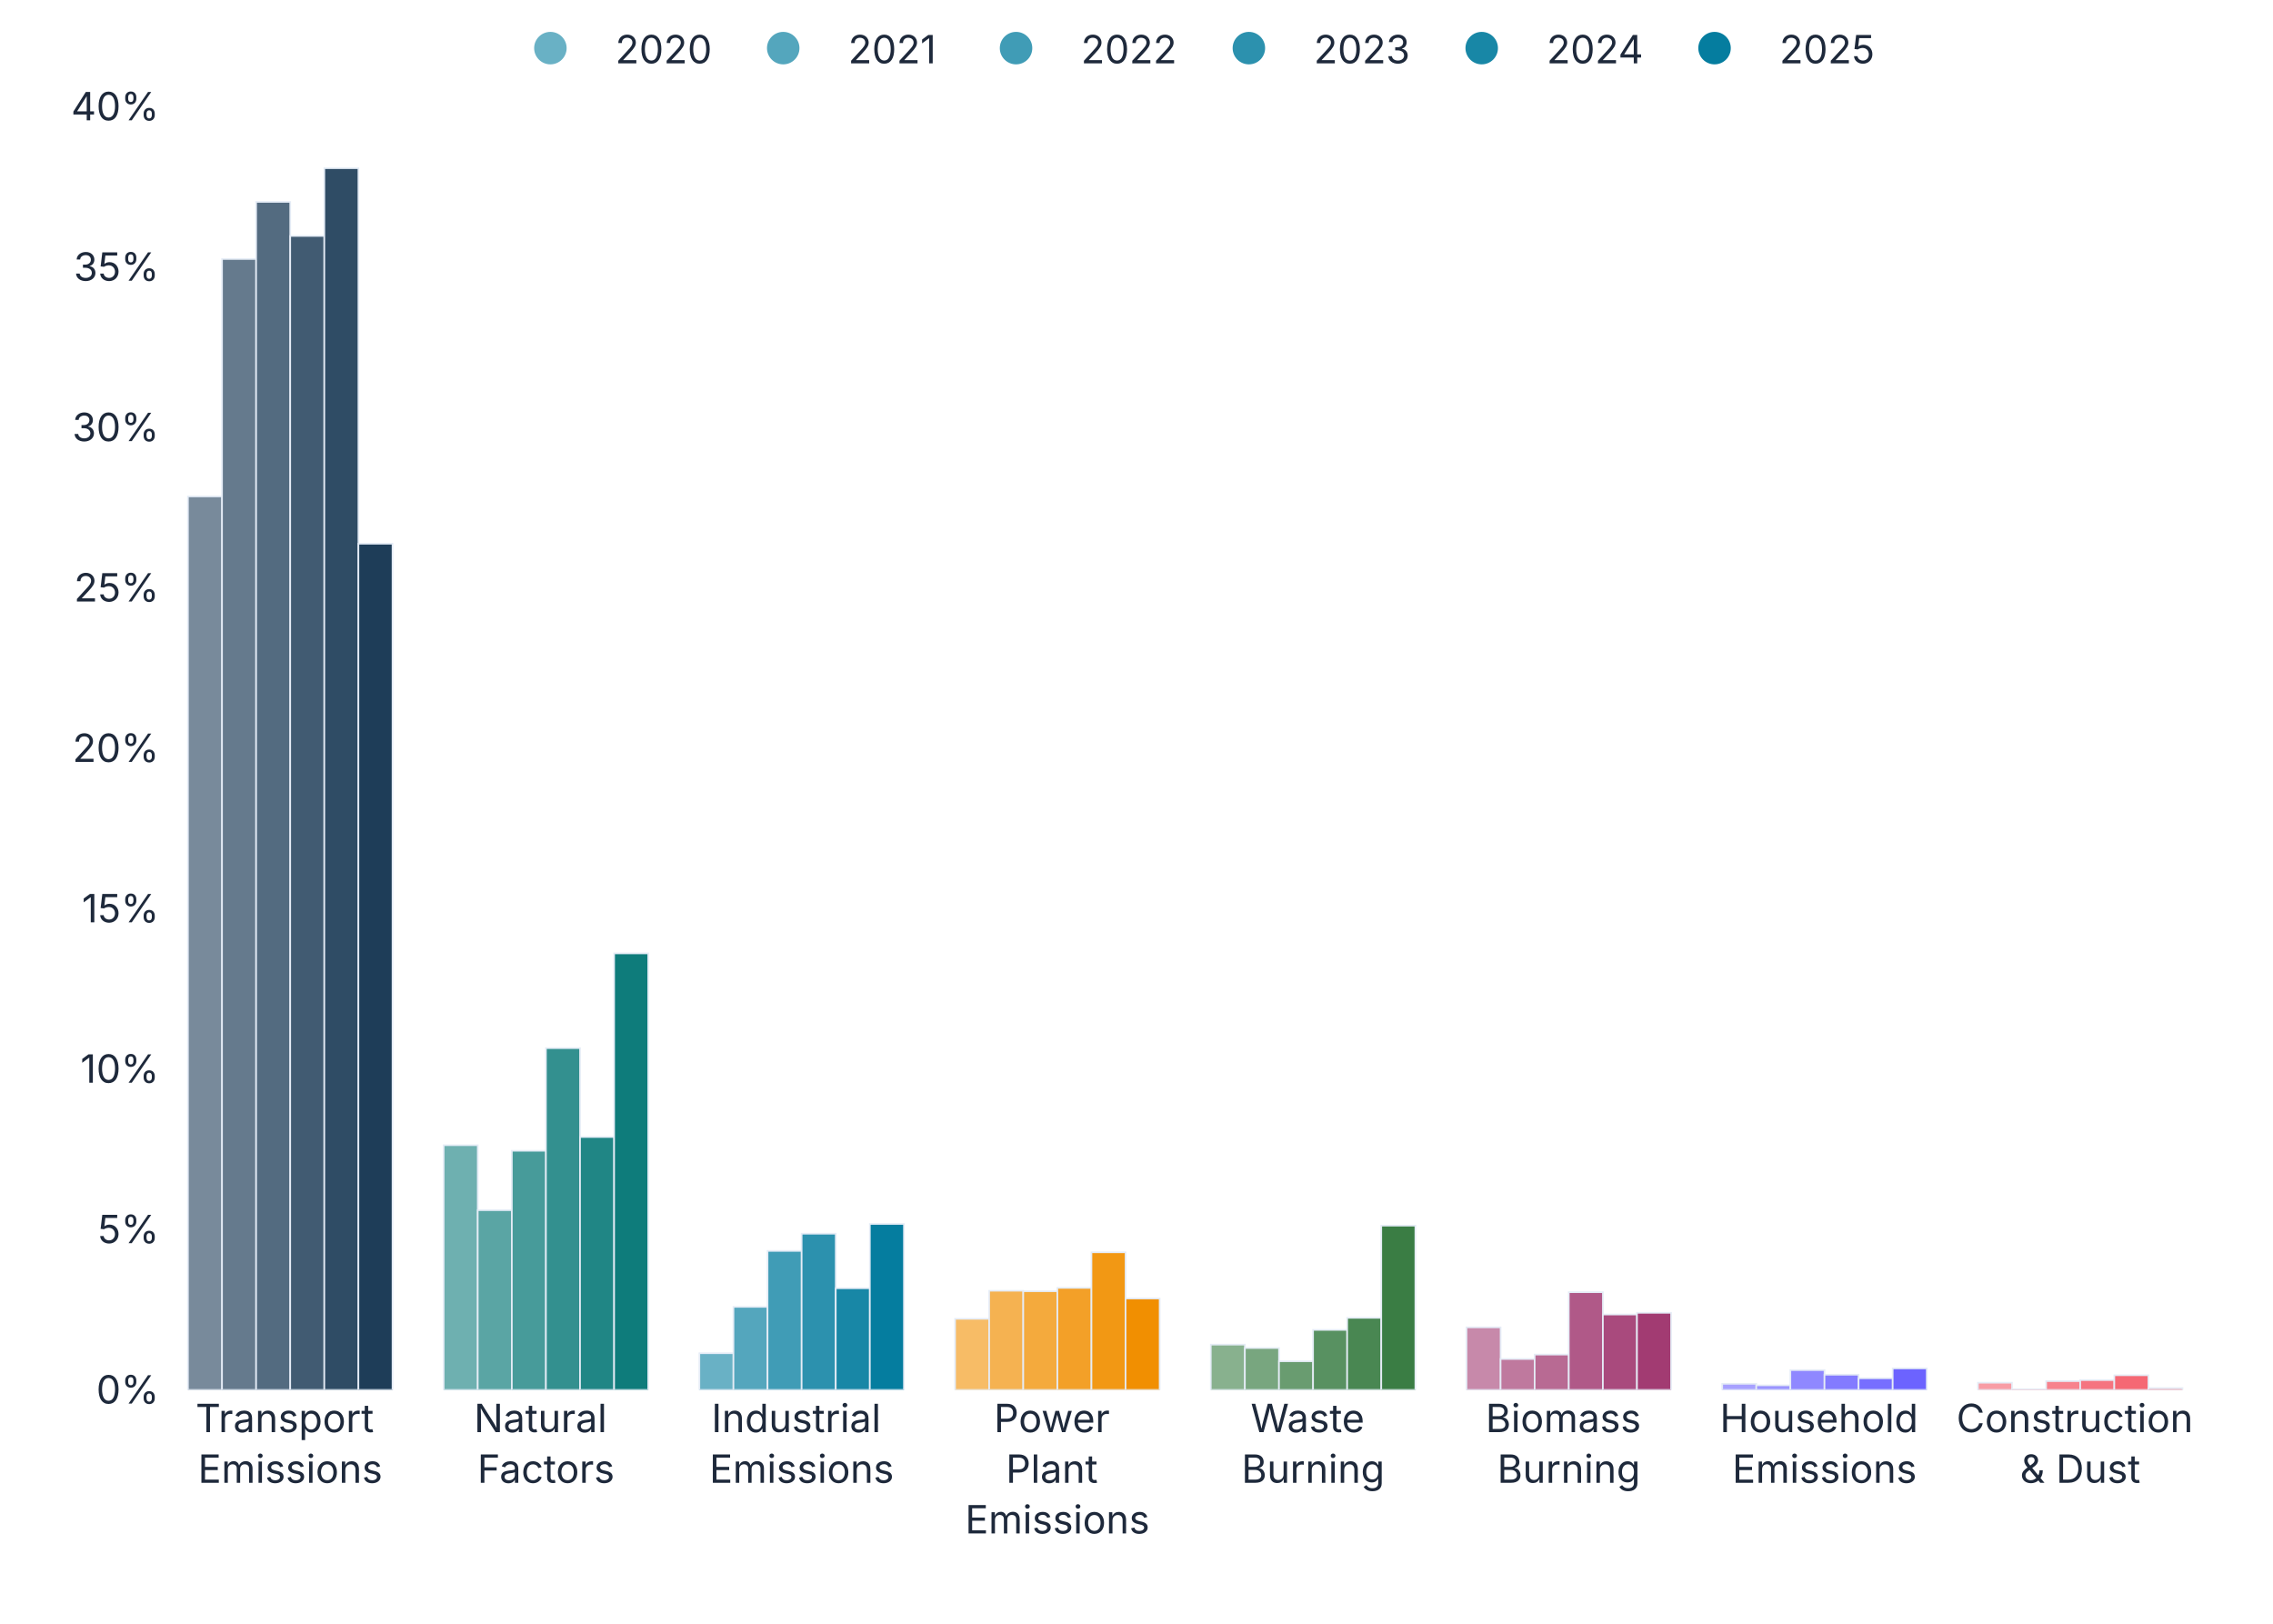
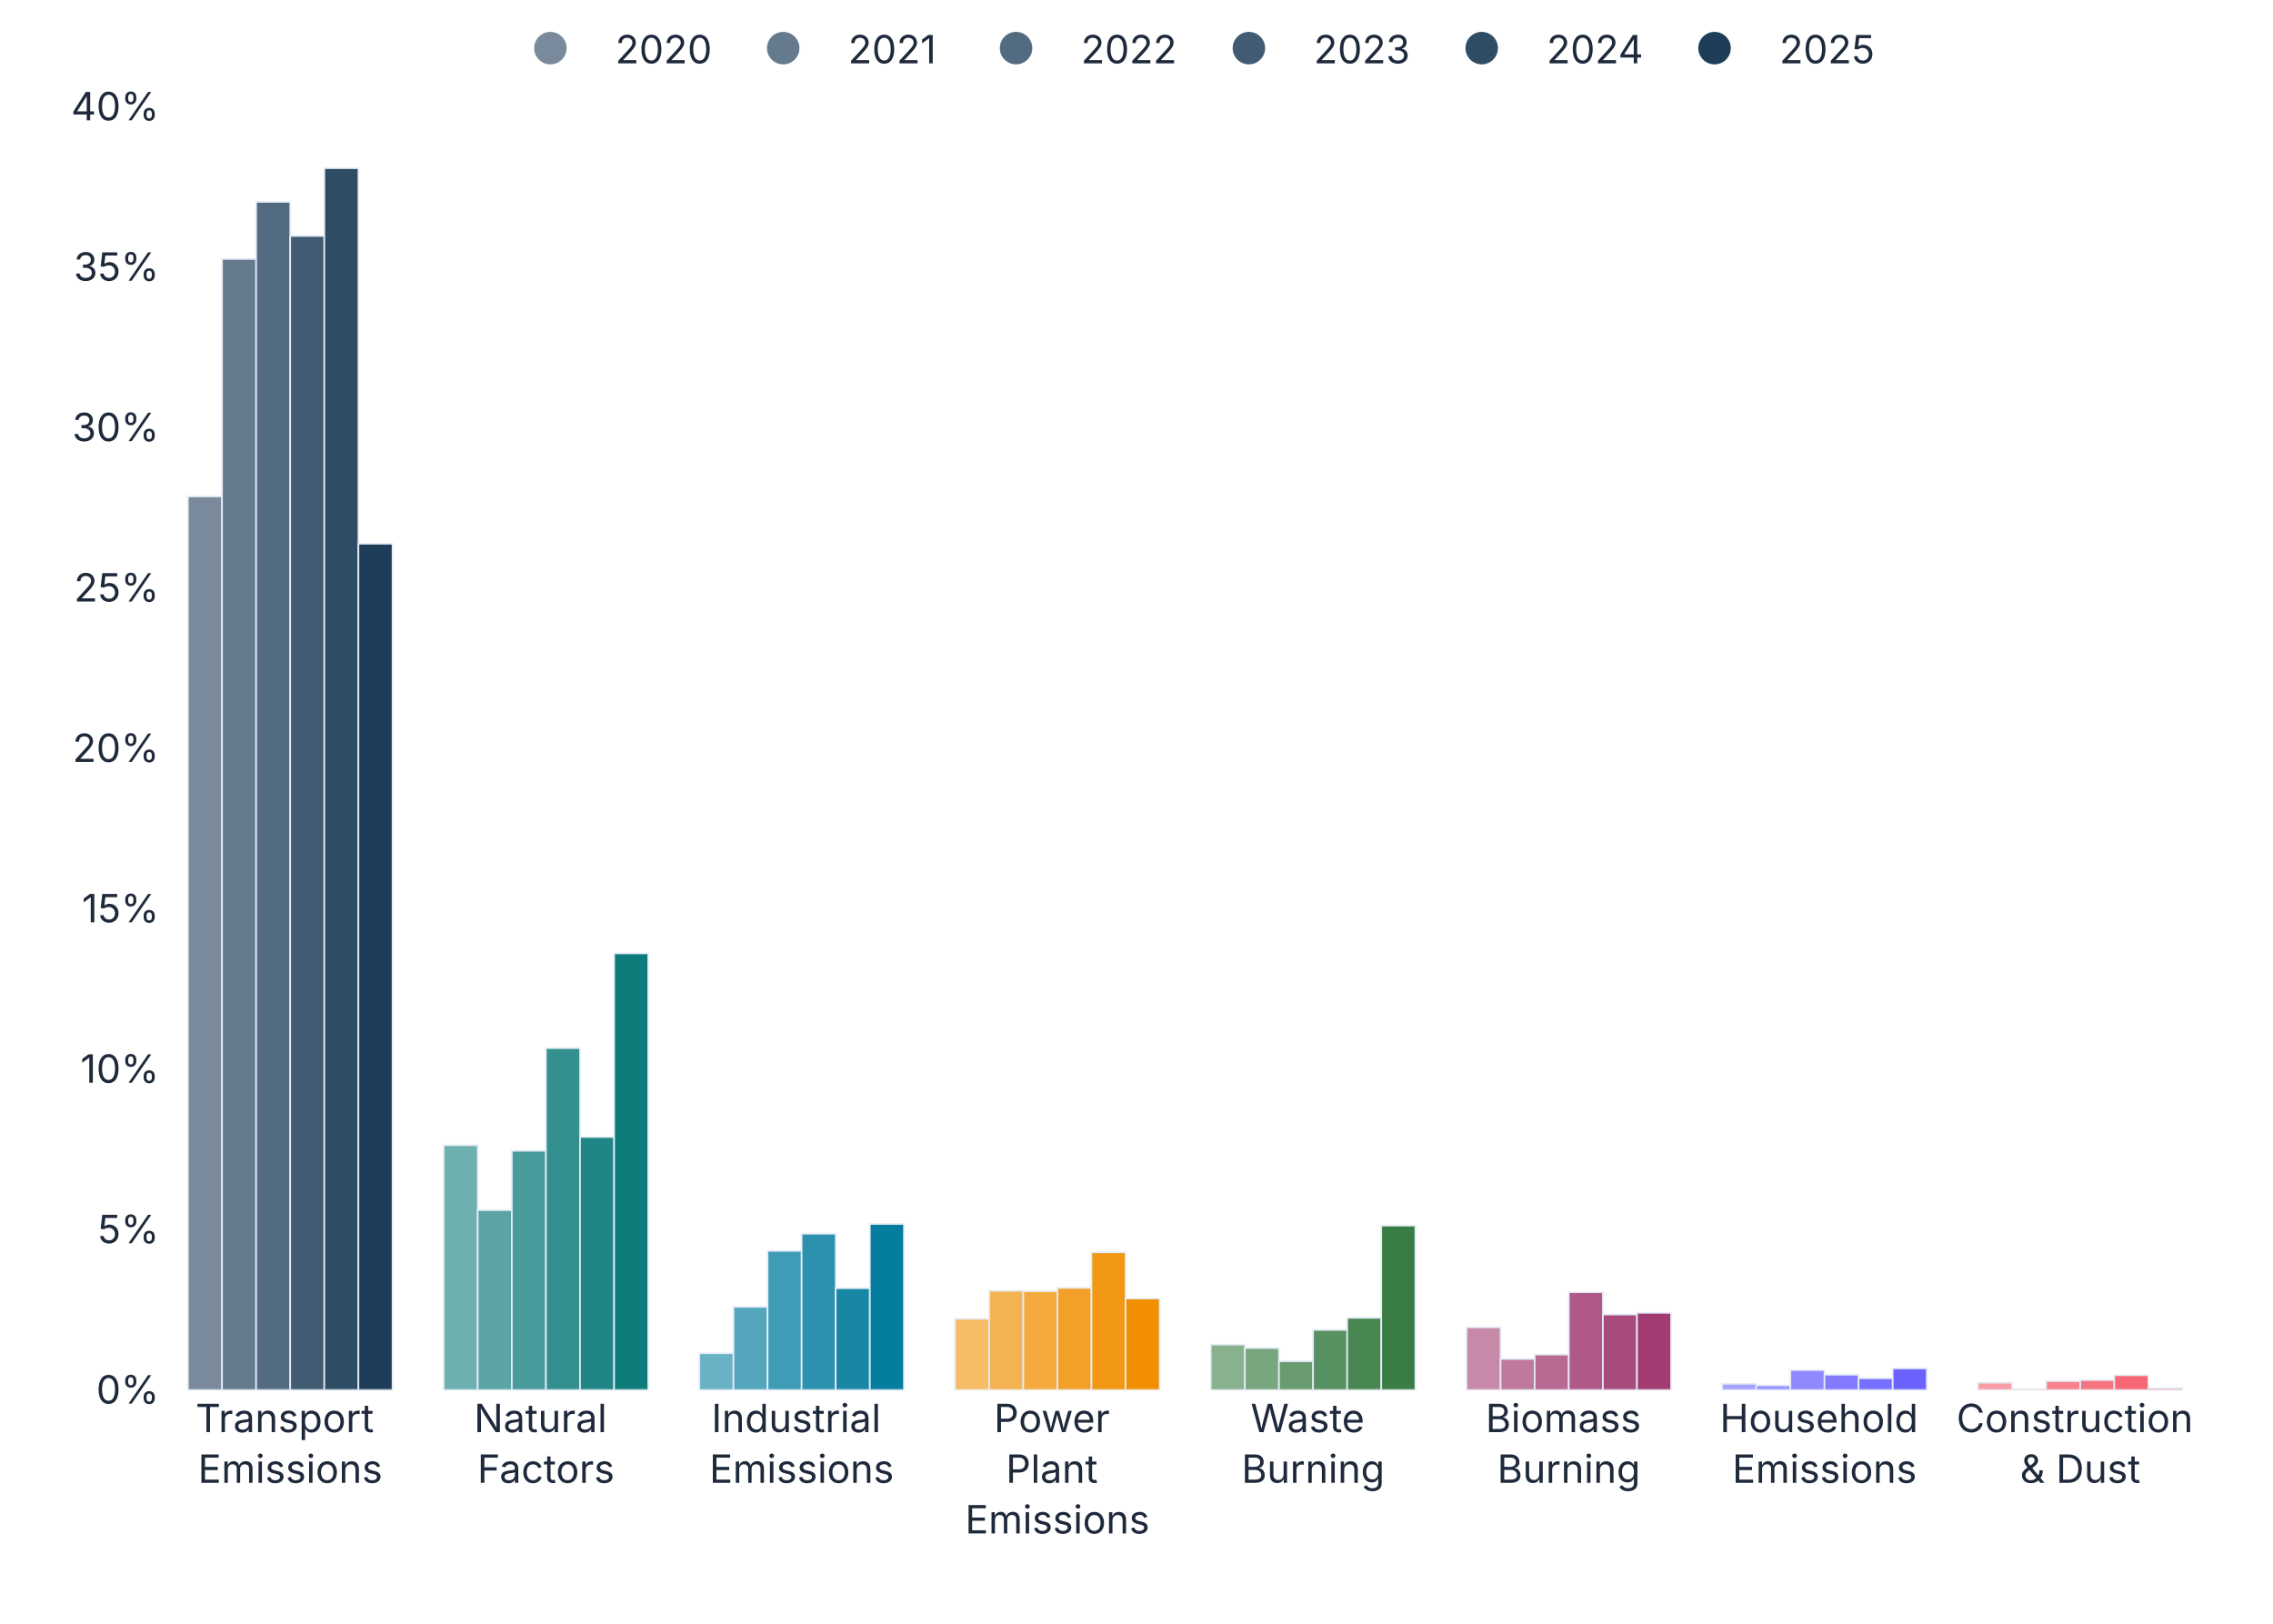
<svg xmlns="http://www.w3.org/2000/svg" class="main-svg" width="700" height="500" style="" viewBox="0 0 700 500">
  <rect x="0" y="0" width="700" height="500" style="fill: rgb(0, 0, 0); fill-opacity: 0;" />
-   <defs id="defs-8e7106">
+   <defs id="defs-d2e7d7">
    <g class="clips">
-       <clipPath id="clip8e7106xyplot" class="plotclip">
+       <clipPath id="clipd2e7d7xyplot" class="plotclip">
        <rect width="630" height="396" />
      </clipPath>
-       <clipPath class="axesclip" id="clip8e7106x">
+       <clipPath class="axesclip" id="clipd2e7d7x">
        <rect x="50" y="0" width="630" height="500" />
      </clipPath>
-       <clipPath class="axesclip" id="clip8e7106y">
+       <clipPath class="axesclip" id="clipd2e7d7y">
        <rect x="0" y="32" width="700" height="396" />
      </clipPath>
-       <clipPath class="axesclip" id="clip8e7106xy">
+       <clipPath class="axesclip" id="clipd2e7d7xy">
        <rect x="50" y="32" width="630" height="396" />
      </clipPath>
    </g>
    <g class="gradients" />
    <g class="patterns" />
  </defs>
  <g class="bglayer">
    <rect class="bg" x="50" y="32" width="630" height="396" style="fill: rgb(0, 0, 0); fill-opacity: 0; stroke-width: 0;" />
  </g>
  <g class="layer-below">
    <g class="imagelayer" />
    <g class="shapelayer" />
  </g>
  <g class="cartesianlayer">
    <g class="subplot xy">
      <g class="layer-subplot">
        <g class="shapelayer" />
        <g class="imagelayer" />
      </g>
      <g class="minor-gridlayer">
        <g class="x" />
        <g class="y" />
      </g>
      <g class="gridlayer">
        <g class="x" />
        <g class="y">
          <path class="ygrid crisp" transform="translate(0,378.61)" d="M50,0h630" style="stroke: rgb(255, 255, 255); stroke-opacity: 1; stroke-width: 1px;" />
          <path class="ygrid crisp" transform="translate(0,329.21)" d="M50,0h630" style="stroke: rgb(255, 255, 255); stroke-opacity: 1; stroke-width: 1px;" />
          <path class="ygrid crisp" transform="translate(0,279.82)" d="M50,0h630" style="stroke: rgb(255, 255, 255); stroke-opacity: 1; stroke-width: 1px;" />
          <path class="ygrid crisp" transform="translate(0,230.43)" d="M50,0h630" style="stroke: rgb(255, 255, 255); stroke-opacity: 1; stroke-width: 1px;" />
          <path class="ygrid crisp" transform="translate(0,181.03)" d="M50,0h630" style="stroke: rgb(255, 255, 255); stroke-opacity: 1; stroke-width: 1px;" />
          <path class="ygrid crisp" transform="translate(0,131.64)" d="M50,0h630" style="stroke: rgb(255, 255, 255); stroke-opacity: 1; stroke-width: 1px;" />
          <path class="ygrid crisp" transform="translate(0,82.24)" d="M50,0h630" style="stroke: rgb(255, 255, 255); stroke-opacity: 1; stroke-width: 1px;" />
        </g>
      </g>
      <g class="zerolinelayer">
        <path class="yzl zl crisp" transform="translate(0,428)" d="M50,0h630" style="stroke: rgb(255, 255, 255); stroke-opacity: 1; stroke-width: 2px;" />
      </g>
      <g class="layer-between">
        <g class="shapelayer" />
        <g class="imagelayer" />
      </g>
      <path class="xlines-below" />
      <path class="ylines-below" />
      <g class="overlines-below" />
      <g class="xaxislayer-below" />
      <g class="yaxislayer-below" />
      <g class="overaxes-below" />
      <g class="overplot">
-         <g class="xy" transform="translate(50,32)" clip-path="url(#clip8e7106xyplot)">
+         <g class="xy" transform="translate(50,32)" clip-path="url(#clipd2e7d7xyplot)">
          <g class="barlayer mlayer">
            <g class="trace bars" style="opacity: 1;">
              <g class="points">
                <g class="point">
                  <path d="M7.88,396V120.88H18.38V396Z" style="vector-effect: none; opacity: 1; stroke-width: 0.5px; fill: rgb(30, 61, 88); fill-opacity: 0.6; stroke: rgb(229, 236, 246); stroke-opacity: 1;" />
                </g>
                <g class="point">
                  <path d="M86.63,396V320.65H97.13V396Z" style="vector-effect: none; opacity: 1; stroke-width: 0.5px; fill: rgb(14, 124, 123); fill-opacity: 0.6; stroke: rgb(229, 236, 246); stroke-opacity: 1;" />
                </g>
                <g class="point">
                  <path d="M165.38,396V384.71H175.88V396Z" style="vector-effect: none; opacity: 1; stroke-width: 0.5px; fill: rgb(5, 125, 159); fill-opacity: 0.6; stroke: rgb(229, 236, 246); stroke-opacity: 1;" />
                </g>
                <g class="point">
                  <path d="M244.13,396V374.11H254.63V396Z" style="vector-effect: none; opacity: 1; stroke-width: 0.5px; fill: rgb(241, 143, 1); fill-opacity: 0.6; stroke: rgb(229, 236, 246); stroke-opacity: 1;" />
                </g>
                <g class="point">
                  <path d="M322.88,396V382.06H333.38V396Z" style="vector-effect: none; opacity: 1; stroke-width: 0.5px; fill: rgb(58, 125, 68); fill-opacity: 0.6; stroke: rgb(229, 236, 246); stroke-opacity: 1;" />
                </g>
                <g class="point">
                  <path d="M401.63,396V376.73H412.13V396Z" style="vector-effect: none; opacity: 1; stroke-width: 0.5px; fill: rgb(162, 59, 114); fill-opacity: 0.6; stroke: rgb(229, 236, 246); stroke-opacity: 1;" />
                </g>
                <g class="point">
                  <path d="M480.38,396V394.11H490.88V396Z" style="vector-effect: none; opacity: 1; stroke-width: 0.5px; fill: rgb(108, 99, 255); fill-opacity: 0.6; stroke: rgb(229, 236, 246); stroke-opacity: 1;" />
                </g>
                <g class="point">
                  <path d="M559.13,396V393.78H569.63V396Z" style="vector-effect: none; opacity: 1; stroke-width: 0.5px; fill: rgb(244, 91, 105); fill-opacity: 0.6; stroke: rgb(229, 236, 246); stroke-opacity: 1;" />
                </g>
              </g>
            </g>
            <g class="trace bars" style="opacity: 1;">
              <g class="points">
                <g class="point">
                  <path d="M18.38,396V47.76H28.88V396Z" style="vector-effect: none; opacity: 1; stroke-width: 0.5px; fill: rgb(30, 61, 88); fill-opacity: 0.68; stroke: rgb(229, 236, 246); stroke-opacity: 1;" />
                </g>
                <g class="point">
                  <path d="M97.13,396V340.65H107.63V396Z" style="vector-effect: none; opacity: 1; stroke-width: 0.5px; fill: rgb(14, 124, 123); fill-opacity: 0.68; stroke: rgb(229, 236, 246); stroke-opacity: 1;" />
                </g>
                <g class="point">
                  <path d="M175.88,396V370.43H186.38V396Z" style="vector-effect: none; opacity: 1; stroke-width: 0.5px; fill: rgb(5, 125, 159); fill-opacity: 0.68; stroke: rgb(229, 236, 246); stroke-opacity: 1;" />
                </g>
                <g class="point">
                  <path d="M254.63,396V365.47H265.13V396Z" style="vector-effect: none; opacity: 1; stroke-width: 0.5px; fill: rgb(241, 143, 1); fill-opacity: 0.68; stroke: rgb(229, 236, 246); stroke-opacity: 1;" />
                </g>
                <g class="point">
                  <path d="M333.38,396V383.11H343.88V396Z" style="vector-effect: none; opacity: 1; stroke-width: 0.5px; fill: rgb(58, 125, 68); fill-opacity: 0.68; stroke: rgb(229, 236, 246); stroke-opacity: 1;" />
                </g>
                <g class="point">
                  <path d="M412.13,396V386.48H422.63V396Z" style="vector-effect: none; opacity: 1; stroke-width: 0.5px; fill: rgb(162, 59, 114); fill-opacity: 0.68; stroke: rgb(229, 236, 246); stroke-opacity: 1;" />
                </g>
                <g class="point">
                  <path d="M490.88,396V394.59H501.38V396Z" style="vector-effect: none; opacity: 1; stroke-width: 0.5px; fill: rgb(108, 99, 255); fill-opacity: 0.68; stroke: rgb(229, 236, 246); stroke-opacity: 1;" />
                </g>
                <g class="point">
                  <path d="M569.63,396V395.8H580.13V396Z" style="vector-effect: none; opacity: 1; stroke-width: 0.5px; fill: rgb(244, 91, 105); fill-opacity: 0.68; stroke: rgb(229, 236, 246); stroke-opacity: 1;" />
                </g>
              </g>
            </g>
            <g class="trace bars" style="opacity: 1;">
              <g class="points">
                <g class="point">
                  <path d="M28.88,396V30.18H39.38V396Z" style="vector-effect: none; opacity: 1; stroke-width: 0.5px; fill: rgb(30, 61, 88); fill-opacity: 0.76; stroke: rgb(229, 236, 246); stroke-opacity: 1;" />
                </g>
                <g class="point">
                  <path d="M107.63,396V322.36H118.13V396Z" style="vector-effect: none; opacity: 1; stroke-width: 0.5px; fill: rgb(14, 124, 123); fill-opacity: 0.76; stroke: rgb(229, 236, 246); stroke-opacity: 1;" />
                </g>
                <g class="point">
                  <path d="M186.38,396V353.2H196.88V396Z" style="vector-effect: none; opacity: 1; stroke-width: 0.5px; fill: rgb(5, 125, 159); fill-opacity: 0.76; stroke: rgb(229, 236, 246); stroke-opacity: 1;" />
                </g>
                <g class="point">
                  <path d="M265.13,396V365.62H275.63V396Z" style="vector-effect: none; opacity: 1; stroke-width: 0.5px; fill: rgb(241, 143, 1); fill-opacity: 0.76; stroke: rgb(229, 236, 246); stroke-opacity: 1;" />
                </g>
                <g class="point">
                  <path d="M343.88,396V387.18H354.38V396Z" style="vector-effect: none; opacity: 1; stroke-width: 0.5px; fill: rgb(58, 125, 68); fill-opacity: 0.76; stroke: rgb(229, 236, 246); stroke-opacity: 1;" />
                </g>
                <g class="point">
                  <path d="M422.62,396V385.11H433.13V396Z" style="vector-effect: none; opacity: 1; stroke-width: 0.5px; fill: rgb(162, 59, 114); fill-opacity: 0.76; stroke: rgb(229, 236, 246); stroke-opacity: 1;" />
                </g>
                <g class="point">
                  <path d="M501.37,396V389.89H511.88V396Z" style="vector-effect: none; opacity: 1; stroke-width: 0.5px; fill: rgb(108, 99, 255); fill-opacity: 0.76; stroke: rgb(229, 236, 246); stroke-opacity: 1;" />
                </g>
                <g class="point">
                  <path d="M580.13,396V393.29H590.63V396Z" style="vector-effect: none; opacity: 1; stroke-width: 0.5px; fill: rgb(244, 91, 105); fill-opacity: 0.76; stroke: rgb(229, 236, 246); stroke-opacity: 1;" />
                </g>
              </g>
            </g>
            <g class="trace bars" style="opacity: 1;">
              <g class="points">
                <g class="point">
                  <path d="M39.38,396V40.67H49.88V396Z" style="vector-effect: none; opacity: 1; stroke-width: 0.5px; fill: rgb(30, 61, 88); fill-opacity: 0.84; stroke: rgb(229, 236, 246); stroke-opacity: 1;" />
                </g>
                <g class="point">
                  <path d="M118.13,396V290.75H128.63V396Z" style="vector-effect: none; opacity: 1; stroke-width: 0.5px; fill: rgb(14, 124, 123); fill-opacity: 0.84; stroke: rgb(229, 236, 246); stroke-opacity: 1;" />
                </g>
                <g class="point">
                  <path d="M196.88,396V347.89H207.38V396Z" style="vector-effect: none; opacity: 1; stroke-width: 0.5px; fill: rgb(5, 125, 159); fill-opacity: 0.84; stroke: rgb(229, 236, 246); stroke-opacity: 1;" />
                </g>
                <g class="point">
                  <path d="M275.63,396V364.58H286.13V396Z" style="vector-effect: none; opacity: 1; stroke-width: 0.5px; fill: rgb(241, 143, 1); fill-opacity: 0.84; stroke: rgb(229, 236, 246); stroke-opacity: 1;" />
                </g>
                <g class="point">
                  <path d="M354.38,396V377.52H364.88V396Z" style="vector-effect: none; opacity: 1; stroke-width: 0.5px; fill: rgb(58, 125, 68); fill-opacity: 0.84; stroke: rgb(229, 236, 246); stroke-opacity: 1;" />
                </g>
                <g class="point">
                  <path d="M433.13,396V365.91H443.63V396Z" style="vector-effect: none; opacity: 1; stroke-width: 0.5px; fill: rgb(162, 59, 114); fill-opacity: 0.84; stroke: rgb(229, 236, 246); stroke-opacity: 1;" />
                </g>
                <g class="point">
                  <path d="M511.88,396V391.32H522.38V396Z" style="vector-effect: none; opacity: 1; stroke-width: 0.5px; fill: rgb(108, 99, 255); fill-opacity: 0.84; stroke: rgb(229, 236, 246); stroke-opacity: 1;" />
                </g>
                <g class="point">
                  <path d="M590.63,396V392.97H601.13V396Z" style="vector-effect: none; opacity: 1; stroke-width: 0.5px; fill: rgb(244, 91, 105); fill-opacity: 0.84; stroke: rgb(229, 236, 246); stroke-opacity: 1;" />
                </g>
              </g>
            </g>
            <g class="trace bars" style="opacity: 1;">
              <g class="points">
                <g class="point">
                  <path d="M49.88,396V19.8H60.38V396Z" style="vector-effect: none; opacity: 1; stroke-width: 0.5px; fill: rgb(30, 61, 88); fill-opacity: 0.92; stroke: rgb(229, 236, 246); stroke-opacity: 1;" />
                </g>
                <g class="point">
                  <path d="M128.63,396V318.12H139.13V396Z" style="vector-effect: none; opacity: 1; stroke-width: 0.5px; fill: rgb(14, 124, 123); fill-opacity: 0.92; stroke: rgb(229, 236, 246); stroke-opacity: 1;" />
                </g>
                <g class="point">
                  <path d="M207.38,396V364.69H217.88V396Z" style="vector-effect: none; opacity: 1; stroke-width: 0.5px; fill: rgb(5, 125, 159); fill-opacity: 0.92; stroke: rgb(229, 236, 246); stroke-opacity: 1;" />
                </g>
                <g class="point">
                  <path d="M286.13,396V353.63H296.63V396Z" style="vector-effect: none; opacity: 1; stroke-width: 0.5px; fill: rgb(241, 143, 1); fill-opacity: 0.92; stroke: rgb(229, 236, 246); stroke-opacity: 1;" />
                </g>
                <g class="point">
                  <path d="M364.88,396V373.81H375.38V396Z" style="vector-effect: none; opacity: 1; stroke-width: 0.5px; fill: rgb(58, 125, 68); fill-opacity: 0.92; stroke: rgb(229, 236, 246); stroke-opacity: 1;" />
                </g>
                <g class="point">
                  <path d="M443.63,396V372.77H454.13V396Z" style="vector-effect: none; opacity: 1; stroke-width: 0.5px; fill: rgb(162, 59, 114); fill-opacity: 0.92; stroke: rgb(229, 236, 246); stroke-opacity: 1;" />
                </g>
                <g class="point">
                  <path d="M522.38,396V392.41H532.88V396Z" style="vector-effect: none; opacity: 1; stroke-width: 0.5px; fill: rgb(108, 99, 255); fill-opacity: 0.92; stroke: rgb(229, 236, 246); stroke-opacity: 1;" />
                </g>
                <g class="point">
                  <path d="M601.13,396V391.49H611.63V396Z" style="vector-effect: none; opacity: 1; stroke-width: 0.5px; fill: rgb(244, 91, 105); fill-opacity: 0.92; stroke: rgb(229, 236, 246); stroke-opacity: 1;" />
                </g>
              </g>
            </g>
            <g class="trace bars" style="opacity: 1;">
              <g class="points">
                <g class="point">
                  <path d="M60.38,396V135.43H70.88V396Z" style="vector-effect: none; opacity: 1; stroke-width: 0.5px; fill: rgb(30, 61, 88); fill-opacity: 1; stroke: rgb(229, 236, 246); stroke-opacity: 1;" />
                </g>
                <g class="point">
                  <path d="M139.13,396V261.58H149.63V396Z" style="vector-effect: none; opacity: 1; stroke-width: 0.5px; fill: rgb(14, 124, 123); fill-opacity: 1; stroke: rgb(229, 236, 246); stroke-opacity: 1;" />
                </g>
                <g class="point">
                  <path d="M217.88,396V344.9H228.38V396Z" style="vector-effect: none; opacity: 1; stroke-width: 0.5px; fill: rgb(5, 125, 159); fill-opacity: 1; stroke: rgb(229, 236, 246); stroke-opacity: 1;" />
                </g>
                <g class="point">
                  <path d="M296.63,396V367.86H307.13V396Z" style="vector-effect: none; opacity: 1; stroke-width: 0.5px; fill: rgb(241, 143, 1); fill-opacity: 1; stroke: rgb(229, 236, 246); stroke-opacity: 1;" />
                </g>
                <g class="point">
                  <path d="M375.38,396V345.41H385.88V396Z" style="vector-effect: none; opacity: 1; stroke-width: 0.5px; fill: rgb(58, 125, 68); fill-opacity: 1; stroke: rgb(229, 236, 246); stroke-opacity: 1;" />
                </g>
                <g class="point">
                  <path d="M454.13,396V372.25H464.63V396Z" style="vector-effect: none; opacity: 1; stroke-width: 0.5px; fill: rgb(162, 59, 114); fill-opacity: 1; stroke: rgb(229, 236, 246); stroke-opacity: 1;" />
                </g>
                <g class="point">
                  <path d="M532.88,396V389.38H543.38V396Z" style="vector-effect: none; opacity: 1; stroke-width: 0.5px; fill: rgb(108, 99, 255); fill-opacity: 1; stroke: rgb(229, 236, 246); stroke-opacity: 1;" />
                </g>
                <g class="point">
                  <path d="M611.63,396V395.44H622.13V396Z" style="vector-effect: none; opacity: 1; stroke-width: 0.5px; fill: rgb(244, 91, 105); fill-opacity: 1; stroke: rgb(229, 236, 246); stroke-opacity: 1;" />
                </g>
              </g>
            </g>
          </g>
          <g class="scatterlayer mlayer">
-             <g class="trace scatter traceff5c48" style="stroke-miterlimit: 2; opacity: 1;">
-               <g class="fills" />
-               <g class="errorbars" />
-               <g class="lines" />
-               <g class="points" />
-               <g class="text" />
-             </g>
-             <g class="trace scatter trace4e5321" style="stroke-miterlimit: 2; opacity: 1;">
-               <g class="fills" />
-               <g class="errorbars" />
-               <g class="lines" />
-               <g class="points" />
-               <g class="text" />
-             </g>
-             <g class="trace scatter trace7129f4" style="stroke-miterlimit: 2; opacity: 1;">
-               <g class="fills" />
-               <g class="errorbars" />
-               <g class="lines" />
-               <g class="points" />
-               <g class="text" />
-             </g>
-             <g class="trace scatter trace6530e6" style="stroke-miterlimit: 2; opacity: 1;">
-               <g class="fills" />
-               <g class="errorbars" />
-               <g class="lines" />
-               <g class="points" />
-               <g class="text" />
-             </g>
-             <g class="trace scatter tracebb85aa" style="stroke-miterlimit: 2; opacity: 1;">
-               <g class="fills" />
-               <g class="errorbars" />
-               <g class="lines" />
-               <g class="points" />
-               <g class="text" />
-             </g>
-             <g class="trace scatter tracea00ecc" style="stroke-miterlimit: 2; opacity: 1;">
+             <g class="trace scatter trace107f88" style="stroke-miterlimit: 2; opacity: 1;">
+               <g class="fills" />
+               <g class="errorbars" />
+               <g class="lines" />
+               <g class="points" />
+               <g class="text" />
+             </g>
+             <g class="trace scatter tracebdab1b" style="stroke-miterlimit: 2; opacity: 1;">
+               <g class="fills" />
+               <g class="errorbars" />
+               <g class="lines" />
+               <g class="points" />
+               <g class="text" />
+             </g>
+             <g class="trace scatter trace23f26a" style="stroke-miterlimit: 2; opacity: 1;">
+               <g class="fills" />
+               <g class="errorbars" />
+               <g class="lines" />
+               <g class="points" />
+               <g class="text" />
+             </g>
+             <g class="trace scatter trace8dd12c" style="stroke-miterlimit: 2; opacity: 1;">
+               <g class="fills" />
+               <g class="errorbars" />
+               <g class="lines" />
+               <g class="points" />
+               <g class="text" />
+             </g>
+             <g class="trace scatter tracef48251" style="stroke-miterlimit: 2; opacity: 1;">
+               <g class="fills" />
+               <g class="errorbars" />
+               <g class="lines" />
+               <g class="points" />
+               <g class="text" />
+             </g>
+             <g class="trace scatter tracea0bb43" style="stroke-miterlimit: 2; opacity: 1;">
              <g class="fills" />
              <g class="errorbars" />
              <g class="lines" />
              <g class="points" />
              <g class="text" />
            </g>
          </g>
        </g>
      </g>
      <g class="zerolinelayer-above" />
      <path class="xlines-above crisp" d="M0,0" style="fill: none;" />
      <path class="ylines-above crisp" d="M0,0" style="fill: none;" />
      <g class="overlines-above" />
      <g class="xaxislayer-above">
        <g class="xtick">
          <text text-anchor="middle" x="0" y="441" transform="translate(89.38,0)" style="font-family: Inter, 'Segoe UI', sans-serif; font-size: 12px; fill: rgb(30, 41, 59); fill-opacity: 1; white-space: pre;">
            <tspan class="line" dy="0em" x="0" y="441">Transport</tspan>
            <tspan class="line" dy="1.3em" x="0" y="441">Emissions</tspan>
          </text>
        </g>
        <g class="xtick">
          <text text-anchor="middle" x="0" y="441" transform="translate(168.13,0)" style="font-family: Inter, 'Segoe UI', sans-serif; font-size: 12px; fill: rgb(30, 41, 59); fill-opacity: 1; white-space: pre;">
            <tspan class="line" dy="0em" x="0" y="441">Natural</tspan>
            <tspan class="line" dy="1.3em" x="0" y="441">Factors</tspan>
          </text>
        </g>
        <g class="xtick">
          <text text-anchor="middle" x="0" y="441" transform="translate(246.88,0)" style="font-family: Inter, 'Segoe UI', sans-serif; font-size: 12px; fill: rgb(30, 41, 59); fill-opacity: 1; white-space: pre;">
            <tspan class="line" dy="0em" x="0" y="441">Industrial</tspan>
            <tspan class="line" dy="1.3em" x="0" y="441">Emissions</tspan>
          </text>
        </g>
        <g class="xtick">
          <text text-anchor="middle" x="0" y="441" transform="translate(325.63,0)" style="font-family: Inter, 'Segoe UI', sans-serif; font-size: 12px; fill: rgb(30, 41, 59); fill-opacity: 1; white-space: pre;">
            <tspan class="line" dy="0em" x="0" y="441">Power</tspan>
            <tspan class="line" dy="1.3em" x="0" y="441">Plant</tspan>
            <tspan class="line" dy="2.6em" x="0" y="441">Emissions</tspan>
          </text>
        </g>
        <g class="xtick">
          <text text-anchor="middle" x="0" y="441" transform="translate(404.38,0)" style="font-family: Inter, 'Segoe UI', sans-serif; font-size: 12px; fill: rgb(30, 41, 59); fill-opacity: 1; white-space: pre;">
            <tspan class="line" dy="0em" x="0" y="441">Waste</tspan>
            <tspan class="line" dy="1.3em" x="0" y="441">Burning</tspan>
          </text>
        </g>
        <g class="xtick">
          <text text-anchor="middle" x="0" y="441" transform="translate(483.13,0)" style="font-family: Inter, 'Segoe UI', sans-serif; font-size: 12px; fill: rgb(30, 41, 59); fill-opacity: 1; white-space: pre;">
            <tspan class="line" dy="0em" x="0" y="441">Biomass</tspan>
            <tspan class="line" dy="1.3em" x="0" y="441">Burning</tspan>
          </text>
        </g>
        <g class="xtick">
          <text text-anchor="middle" x="0" y="441" transform="translate(561.88,0)" style="font-family: Inter, 'Segoe UI', sans-serif; font-size: 12px; fill: rgb(30, 41, 59); fill-opacity: 1; white-space: pre;">
            <tspan class="line" dy="0em" x="0" y="441">Household</tspan>
            <tspan class="line" dy="1.3em" x="0" y="441">Emissions</tspan>
          </text>
        </g>
        <g class="xtick">
          <text text-anchor="middle" x="0" y="441" transform="translate(640.63,0)" style="font-family: Inter, 'Segoe UI', sans-serif; font-size: 12px; fill: rgb(30, 41, 59); fill-opacity: 1; white-space: pre;">
            <tspan class="line" dy="0em" x="0" y="441">Construction</tspan>
            <tspan class="line" dy="1.3em" x="0" y="441">&amp; Dust</tspan>
          </text>
        </g>
      </g>
      <g class="yaxislayer-above">
        <g class="ytick">
          <text text-anchor="end" x="49" y="4.2" transform="translate(0,428)" style="font-family: Inter, 'Segoe UI', sans-serif; font-size: 12px; fill: rgb(30, 41, 59); fill-opacity: 1; white-space: pre;">0%</text>
        </g>
        <g class="ytick">
          <text text-anchor="end" x="49" y="4.2" style="font-family: Inter, 'Segoe UI', sans-serif; font-size: 12px; fill: rgb(30, 41, 59); fill-opacity: 1; white-space: pre;" transform="translate(0,378.61)">5%</text>
        </g>
        <g class="ytick">
          <text text-anchor="end" x="49" y="4.2" style="font-family: Inter, 'Segoe UI', sans-serif; font-size: 12px; fill: rgb(30, 41, 59); fill-opacity: 1; white-space: pre;" transform="translate(0,329.21)">10%</text>
        </g>
        <g class="ytick">
          <text text-anchor="end" x="49" y="4.2" style="font-family: Inter, 'Segoe UI', sans-serif; font-size: 12px; fill: rgb(30, 41, 59); fill-opacity: 1; white-space: pre;" transform="translate(0,279.82)">15%</text>
        </g>
        <g class="ytick">
          <text text-anchor="end" x="49" y="4.2" style="font-family: Inter, 'Segoe UI', sans-serif; font-size: 12px; fill: rgb(30, 41, 59); fill-opacity: 1; white-space: pre;" transform="translate(0,230.43)">20%</text>
        </g>
        <g class="ytick">
          <text text-anchor="end" x="49" y="4.2" style="font-family: Inter, 'Segoe UI', sans-serif; font-size: 12px; fill: rgb(30, 41, 59); fill-opacity: 1; white-space: pre;" transform="translate(0,181.03)">25%</text>
        </g>
        <g class="ytick">
          <text text-anchor="end" x="49" y="4.2" style="font-family: Inter, 'Segoe UI', sans-serif; font-size: 12px; fill: rgb(30, 41, 59); fill-opacity: 1; white-space: pre;" transform="translate(0,131.64)">30%</text>
        </g>
        <g class="ytick">
          <text text-anchor="end" x="49" y="4.2" style="font-family: Inter, 'Segoe UI', sans-serif; font-size: 12px; fill: rgb(30, 41, 59); fill-opacity: 1; white-space: pre;" transform="translate(0,82.24)">35%</text>
        </g>
        <g class="ytick">
          <text text-anchor="end" x="49" y="4.2" style="font-family: Inter, 'Segoe UI', sans-serif; font-size: 12px; fill: rgb(30, 41, 59); fill-opacity: 1; white-space: pre;" transform="translate(0,32.85)">40%</text>
        </g>
      </g>
      <g class="overaxes-above" />
    </g>
  </g>
  <g class="polarlayer" />
  <g class="smithlayer" />
  <g class="ternarylayer" />
  <g class="geolayer" />
  <g class="funnelarealayer" />
  <g class="pielayer" />
  <g class="iciclelayer" />
  <g class="treemaplayer" />
  <g class="sunburstlayer" />
  <g class="glimages" />
-   <defs id="topdefs-8e7106">
+   <defs id="topdefs-d2e7d7">
    <g class="clips" />
-     <clipPath id="legend8e7106">
+     <clipPath id="legendd2e7d7">
      <rect width="431" height="29" x="0" y="0" />
    </clipPath>
  </defs>
  <g class="layer-above">
    <g class="imagelayer" />
    <g class="shapelayer" />
  </g>
  <g class="infolayer">
    <g class="legend" pointer-events="all" transform="translate(149.5,0.32)">
      <rect class="bg" shape-rendering="crispEdges" style="stroke: rgb(68, 68, 68); stroke-opacity: 1; fill: rgb(0, 0, 0); fill-opacity: 0; stroke-width: 0px;" width="431" height="29" x="0" y="0" />
-       <g class="scrollbox" transform="" clip-path="url(#legend8e7106)">
+       <g class="scrollbox" transform="" clip-path="url(#legendd2e7d7)">
        <g class="groups">
          <g class="traces" transform="translate(0,14.5)" style="opacity: 1;">
            <text class="legendtext" text-anchor="start" x="40" y="4.68" style="font-family: Inter, 'Segoe UI', sans-serif; font-size: 12px; fill: rgb(30, 41, 59); fill-opacity: 1; white-space: pre;">2020</text>
            <g class="layers" style="opacity: 1;">
              <g class="legendfill" />
              <g class="legendlines" />
              <g class="legendsymbols">
                <g class="legendpoints">
-                   <path class="scatterpts" transform="translate(20,0)" d="M5,0A5,5 0 1,1 0,-5A5,5 0 0,1 5,0Z" style="opacity: 1; stroke-width: 0px; fill: rgb(5, 125, 159); fill-opacity: 0.6;" />
+                   <path class="scatterpts" transform="translate(20,0)" d="M5,0A5,5 0 1,1 0,-5A5,5 0 0,1 5,0Z" style="opacity: 1; stroke-width: 0px; fill: rgb(30, 61, 88); fill-opacity: 0.6;" />
                </g>
              </g>
            </g>
            <rect class="legendtoggle" x="0" y="-9.5" width="69.203" height="19" style="fill: rgb(0, 0, 0); fill-opacity: 0;" />
          </g>
          <g class="traces" transform="translate(71.70312,14.5)" style="opacity: 1;">
            <text class="legendtext" text-anchor="start" x="40" y="4.68" style="font-family: Inter, 'Segoe UI', sans-serif; font-size: 12px; fill: rgb(30, 41, 59); fill-opacity: 1; white-space: pre;">2021</text>
            <g class="layers" style="opacity: 1;">
              <g class="legendfill" />
              <g class="legendlines" />
              <g class="legendsymbols">
                <g class="legendpoints">
-                   <path class="scatterpts" transform="translate(20,0)" d="M5,0A5,5 0 1,1 0,-5A5,5 0 0,1 5,0Z" style="opacity: 1; stroke-width: 0px; fill: rgb(5, 125, 159); fill-opacity: 0.68;" />
+                   <path class="scatterpts" transform="translate(20,0)" d="M5,0A5,5 0 1,1 0,-5A5,5 0 0,1 5,0Z" style="opacity: 1; stroke-width: 0px; fill: rgb(30, 61, 88); fill-opacity: 0.68;" />
                </g>
              </g>
            </g>
            <rect class="legendtoggle" x="0" y="-9.5" width="69.203" height="19" style="fill: rgb(0, 0, 0); fill-opacity: 0;" />
          </g>
          <g class="traces" transform="translate(143.4062,14.5)" style="opacity: 1;">
            <text class="legendtext" text-anchor="start" x="40" y="4.68" style="font-family: Inter, 'Segoe UI', sans-serif; font-size: 12px; fill: rgb(30, 41, 59); fill-opacity: 1; white-space: pre;">2022</text>
            <g class="layers" style="opacity: 1;">
              <g class="legendfill" />
              <g class="legendlines" />
              <g class="legendsymbols">
                <g class="legendpoints">
-                   <path class="scatterpts" transform="translate(20,0)" d="M5,0A5,5 0 1,1 0,-5A5,5 0 0,1 5,0Z" style="opacity: 1; stroke-width: 0px; fill: rgb(5, 125, 159); fill-opacity: 0.76;" />
+                   <path class="scatterpts" transform="translate(20,0)" d="M5,0A5,5 0 1,1 0,-5A5,5 0 0,1 5,0Z" style="opacity: 1; stroke-width: 0px; fill: rgb(30, 61, 88); fill-opacity: 0.76;" />
                </g>
              </g>
            </g>
            <rect class="legendtoggle" x="0" y="-9.5" width="69.203" height="19" style="fill: rgb(0, 0, 0); fill-opacity: 0;" />
          </g>
          <g class="traces" transform="translate(215.1094,14.5)" style="opacity: 1;">
            <text class="legendtext" text-anchor="start" x="40" y="4.68" style="font-family: Inter, 'Segoe UI', sans-serif; font-size: 12px; fill: rgb(30, 41, 59); fill-opacity: 1; white-space: pre;">2023</text>
            <g class="layers" style="opacity: 1;">
              <g class="legendfill" />
              <g class="legendlines" />
              <g class="legendsymbols">
                <g class="legendpoints">
-                   <path class="scatterpts" transform="translate(20,0)" d="M5,0A5,5 0 1,1 0,-5A5,5 0 0,1 5,0Z" style="opacity: 1; stroke-width: 0px; fill: rgb(5, 125, 159); fill-opacity: 0.84;" />
+                   <path class="scatterpts" transform="translate(20,0)" d="M5,0A5,5 0 1,1 0,-5A5,5 0 0,1 5,0Z" style="opacity: 1; stroke-width: 0px; fill: rgb(30, 61, 88); fill-opacity: 0.84;" />
                </g>
              </g>
            </g>
            <rect class="legendtoggle" x="0" y="-9.5" width="69.203" height="19" style="fill: rgb(0, 0, 0); fill-opacity: 0;" />
          </g>
          <g class="traces" transform="translate(286.8125,14.5)" style="opacity: 1;">
            <text class="legendtext" text-anchor="start" x="40" y="4.68" style="font-family: Inter, 'Segoe UI', sans-serif; font-size: 12px; fill: rgb(30, 41, 59); fill-opacity: 1; white-space: pre;">2024</text>
            <g class="layers" style="opacity: 1;">
              <g class="legendfill" />
              <g class="legendlines" />
              <g class="legendsymbols">
                <g class="legendpoints">
-                   <path class="scatterpts" transform="translate(20,0)" d="M5,0A5,5 0 1,1 0,-5A5,5 0 0,1 5,0Z" style="opacity: 1; stroke-width: 0px; fill: rgb(5, 125, 159); fill-opacity: 0.92;" />
+                   <path class="scatterpts" transform="translate(20,0)" d="M5,0A5,5 0 1,1 0,-5A5,5 0 0,1 5,0Z" style="opacity: 1; stroke-width: 0px; fill: rgb(30, 61, 88); fill-opacity: 0.92;" />
                </g>
              </g>
            </g>
            <rect class="legendtoggle" x="0" y="-9.5" width="69.203" height="19" style="fill: rgb(0, 0, 0); fill-opacity: 0;" />
          </g>
          <g class="traces" transform="translate(358.5156,14.5)" style="opacity: 1;">
            <text class="legendtext" text-anchor="start" x="40" y="4.68" style="font-family: Inter, 'Segoe UI', sans-serif; font-size: 12px; fill: rgb(30, 41, 59); fill-opacity: 1; white-space: pre;">2025</text>
            <g class="layers" style="opacity: 1;">
              <g class="legendfill" />
              <g class="legendlines" />
              <g class="legendsymbols">
                <g class="legendpoints">
-                   <path class="scatterpts" transform="translate(20,0)" d="M5,0A5,5 0 1,1 0,-5A5,5 0 0,1 5,0Z" style="opacity: 1; stroke-width: 0px; fill: rgb(5, 125, 159); fill-opacity: 1;" />
+                   <path class="scatterpts" transform="translate(20,0)" d="M5,0A5,5 0 1,1 0,-5A5,5 0 0,1 5,0Z" style="opacity: 1; stroke-width: 0px; fill: rgb(30, 61, 88); fill-opacity: 1;" />
                </g>
              </g>
            </g>
            <rect class="legendtoggle" x="0" y="-9.5" width="69.203" height="19" style="fill: rgb(0, 0, 0); fill-opacity: 0;" />
          </g>
        </g>
      </g>
      <rect class="scrollbar" rx="20" ry="3" width="0" height="0" style="fill: rgb(128, 139, 164); fill-opacity: 1;" x="0" y="0" />
    </g>
    <g class="g-gtitle" />
    <g class="g-xtitle" />
    <g class="g-ytitle" />
  </g>
</svg>
